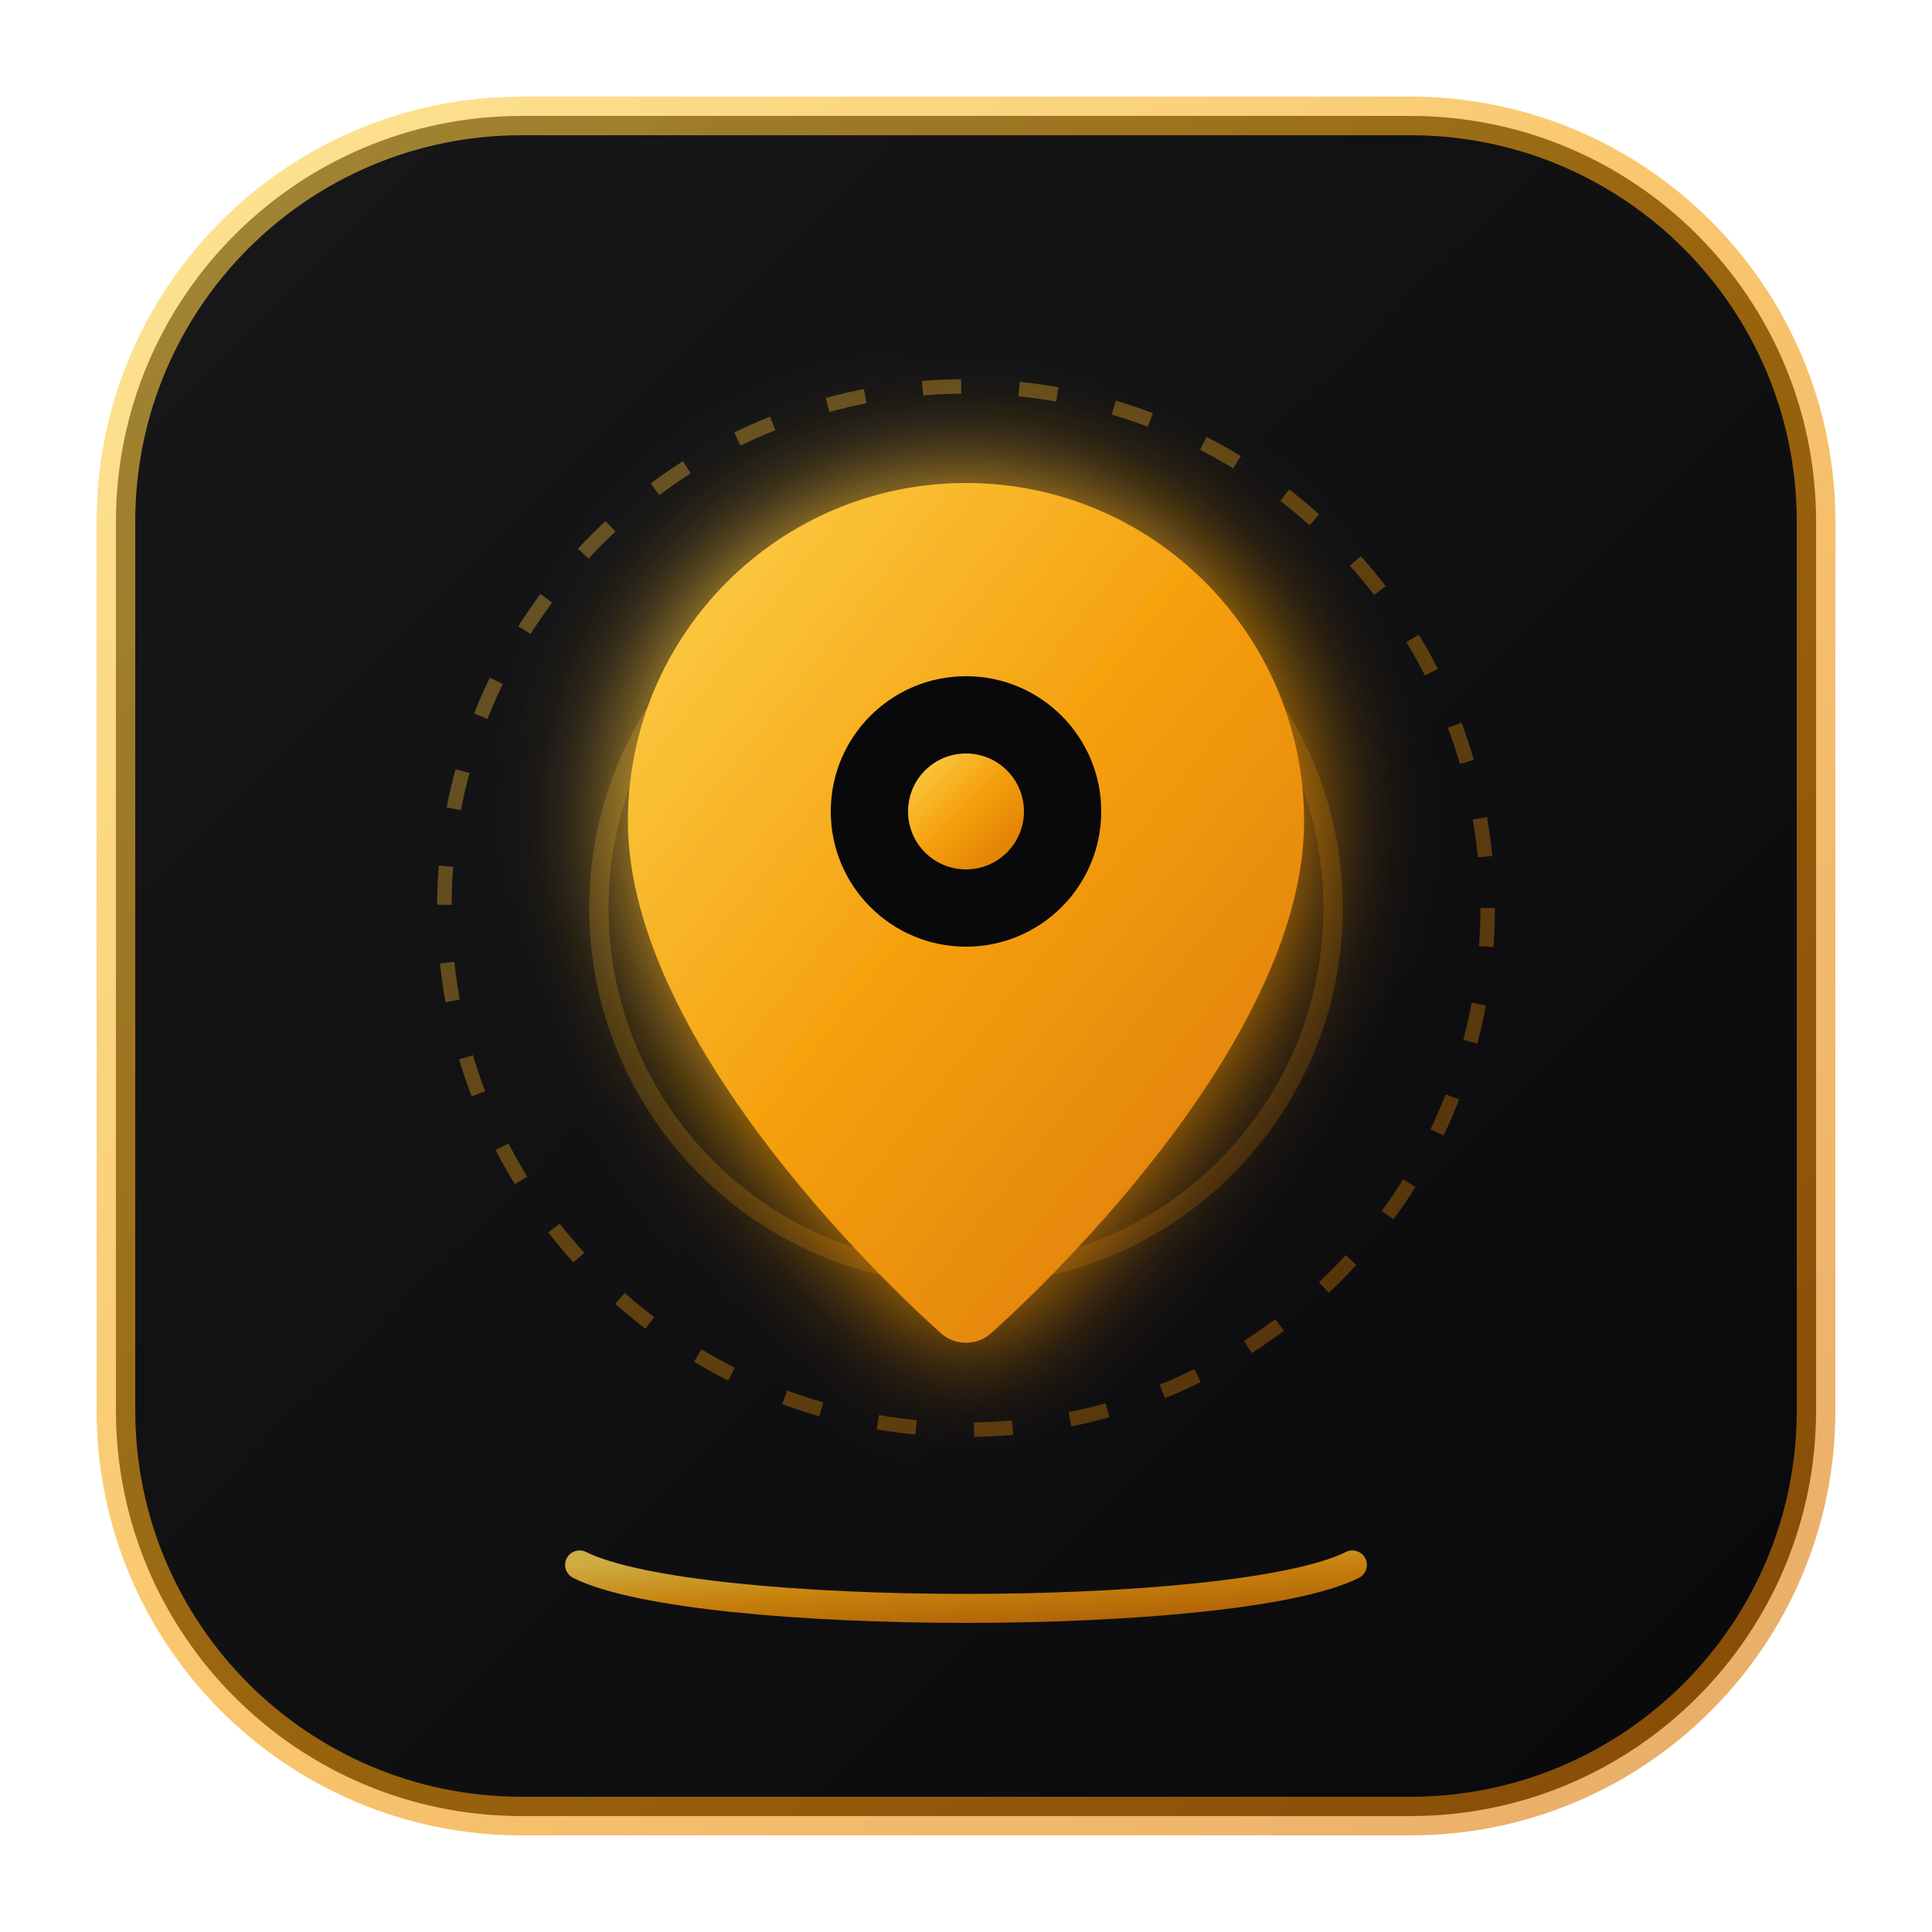
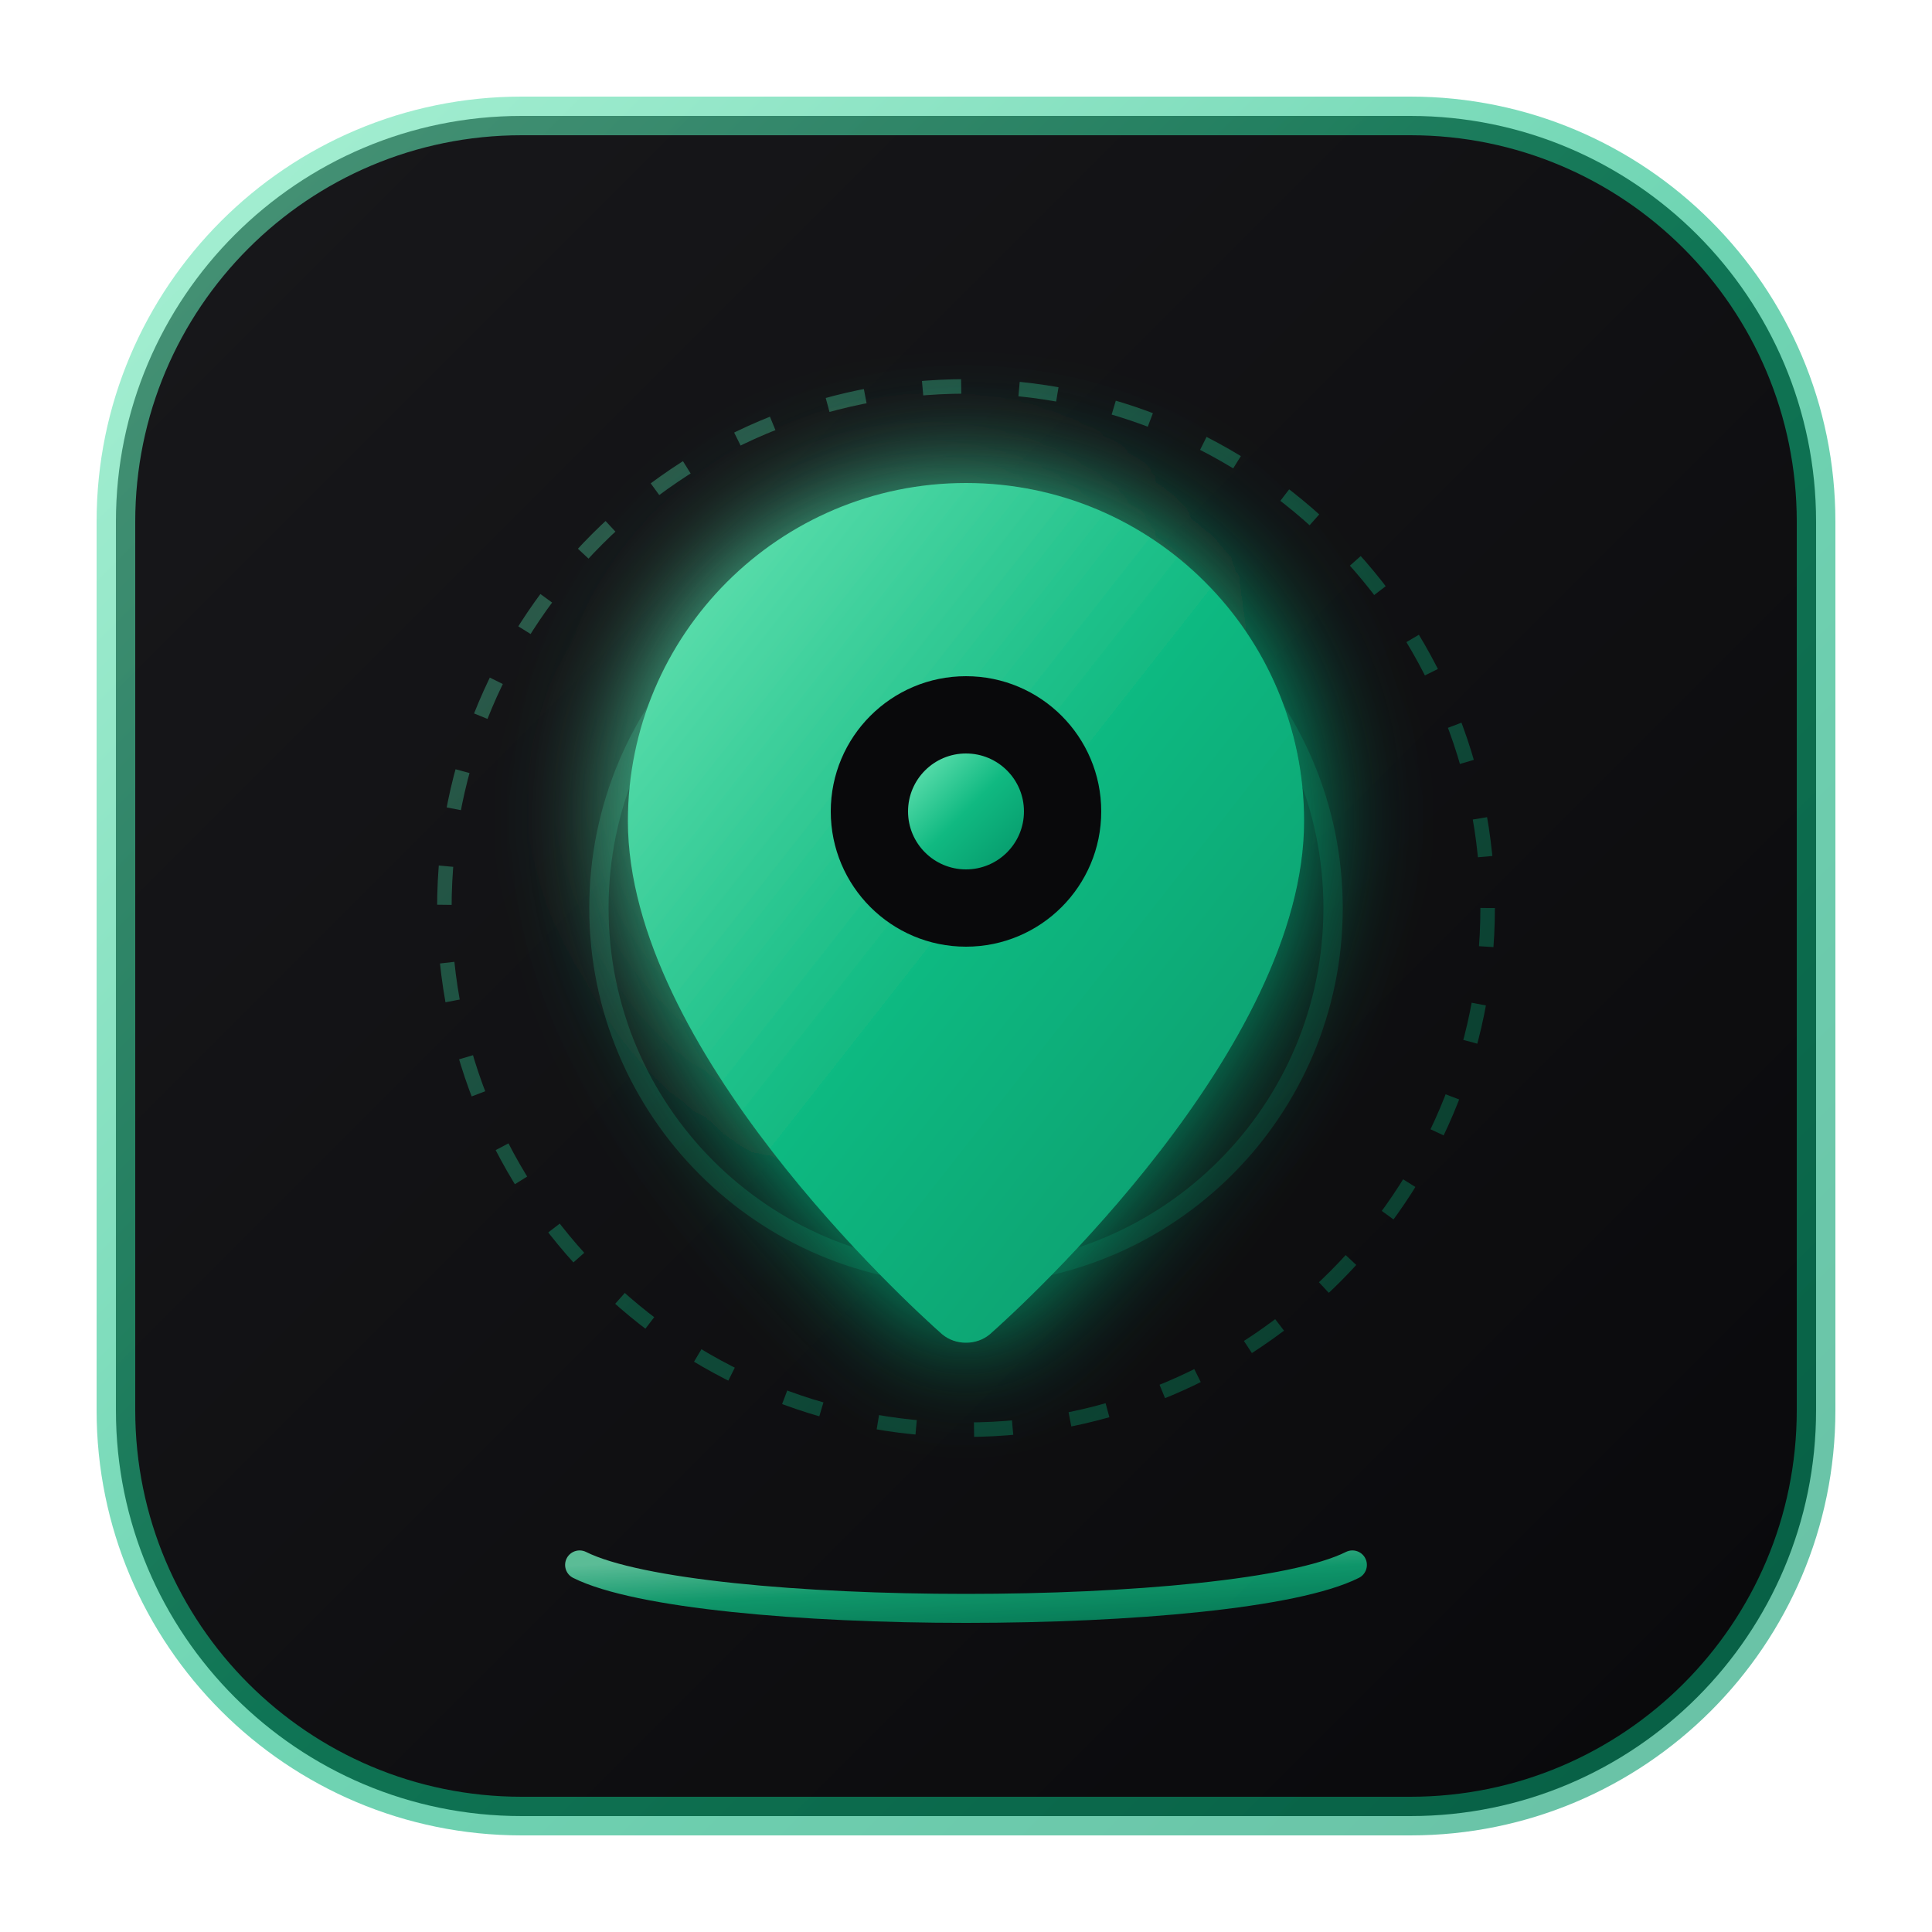
<svg xmlns="http://www.w3.org/2000/svg" viewBox="0 0 200 200" width="100%" height="100%">
  <defs>
    <linearGradient id="brandGrad" x1="0%" y1="0%" x2="100%" y2="100%">
-       <stop offset="0%" stop-color="#FCD34D" />
-       <stop offset="50%" stop-color="#F59E0B" />
-       <stop offset="100%" stop-color="#D97706" />
+       <stop offset="0%" stop-color="#6EE7B7" />
+       <stop offset="50%" stop-color="#10B981" />
+       <stop offset="100%" stop-color="#059669" />
    </linearGradient>
    <linearGradient id="darkBg" x1="0%" y1="0%" x2="100%" y2="100%">
      <stop offset="0%" stop-color="#18181B" />
      <stop offset="100%" stop-color="#09090B" />
    </linearGradient>
    <filter id="glow" x="-20%" y="-20%" width="140%" height="140%">
      <feGaussianBlur stdDeviation="6" result="blur" />
      <feComposite in="SourceGraphic" in2="blur" operator="over" />
    </filter>
  </defs>
  <rect x="12" y="12" width="176" height="176" rx="42" fill="url(#darkBg)" stroke="url(#brandGrad)" stroke-width="4" stroke-opacity="0.6" />
  <circle cx="100" cy="94" r="54" fill="none" stroke="url(#brandGrad)" stroke-width="1.5" stroke-dasharray="4 6" opacity="0.35" />
  <circle cx="100" cy="94" r="38" fill="none" stroke="url(#brandGrad)" stroke-width="2" opacity="0.2" />
  <path d="M100 50 C80.67 50 65 65.67 65 85 C65 108.5 94 135 97.5 138.1 C98.9 139.3 101.1 139.3 102.5 138.1 C106 135 135 108.5 135 85 C135 65.67 119.33 50 100 50 Z" fill="url(#brandGrad)" filter="url(#glow)" />
  <circle cx="100" cy="84" r="14" fill="#09090B" />
  <circle cx="100" cy="84" r="6" fill="url(#brandGrad)" />
  <path d="M60 162 C72 168 128 168 140 162" fill="none" stroke="url(#brandGrad)" stroke-width="3" stroke-linecap="round" opacity="0.8" />
</svg>
